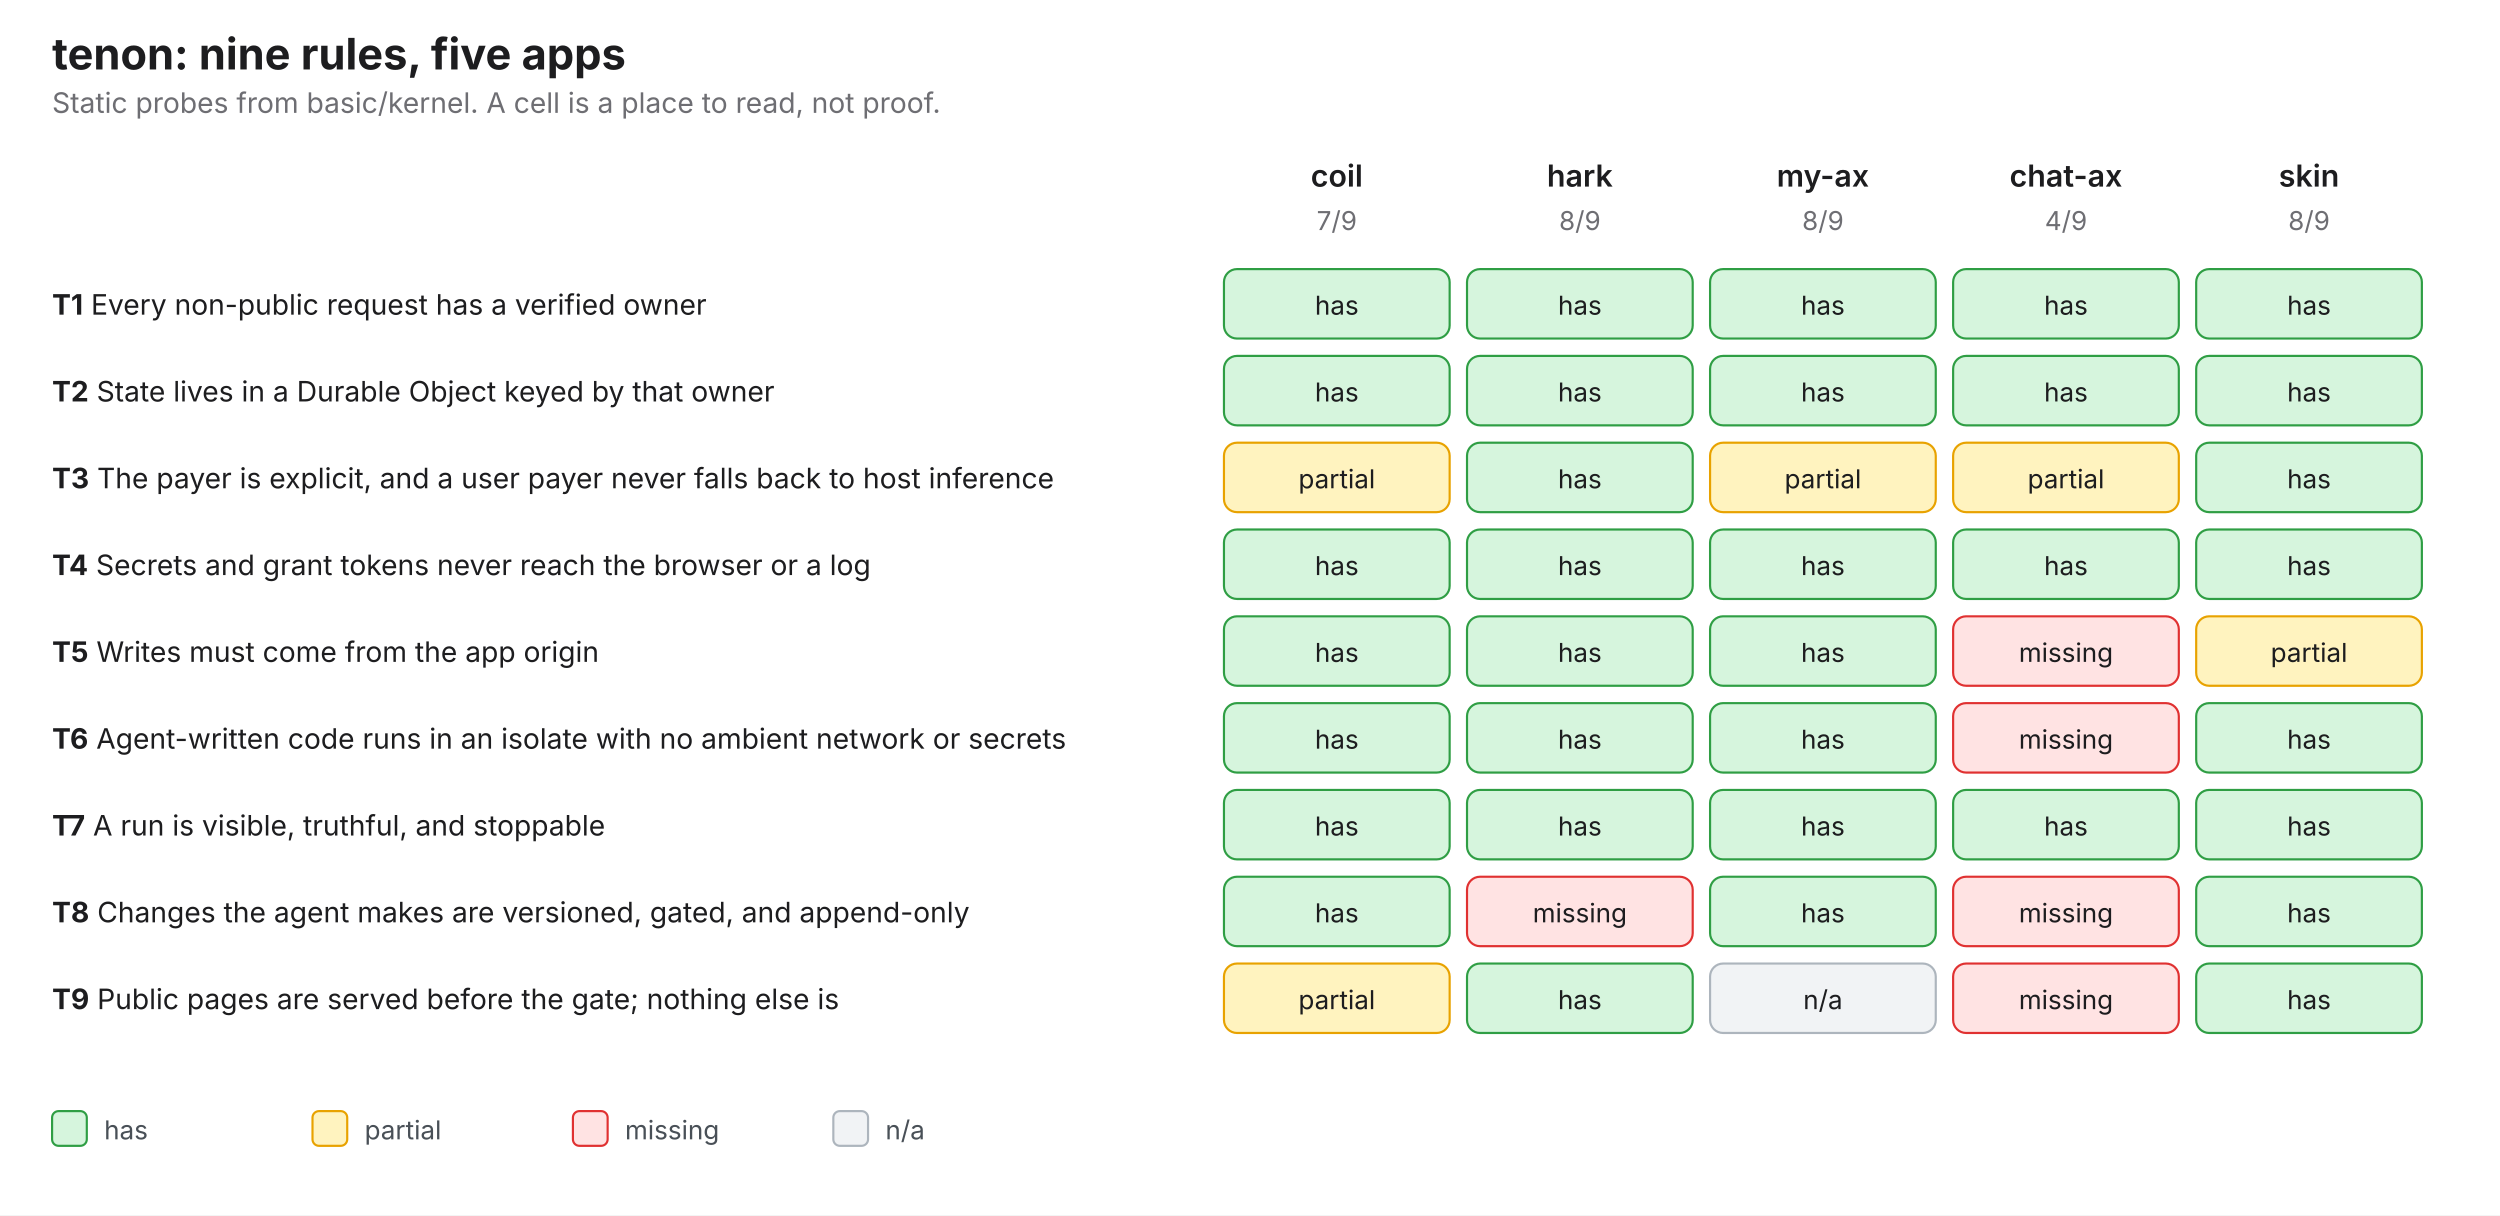
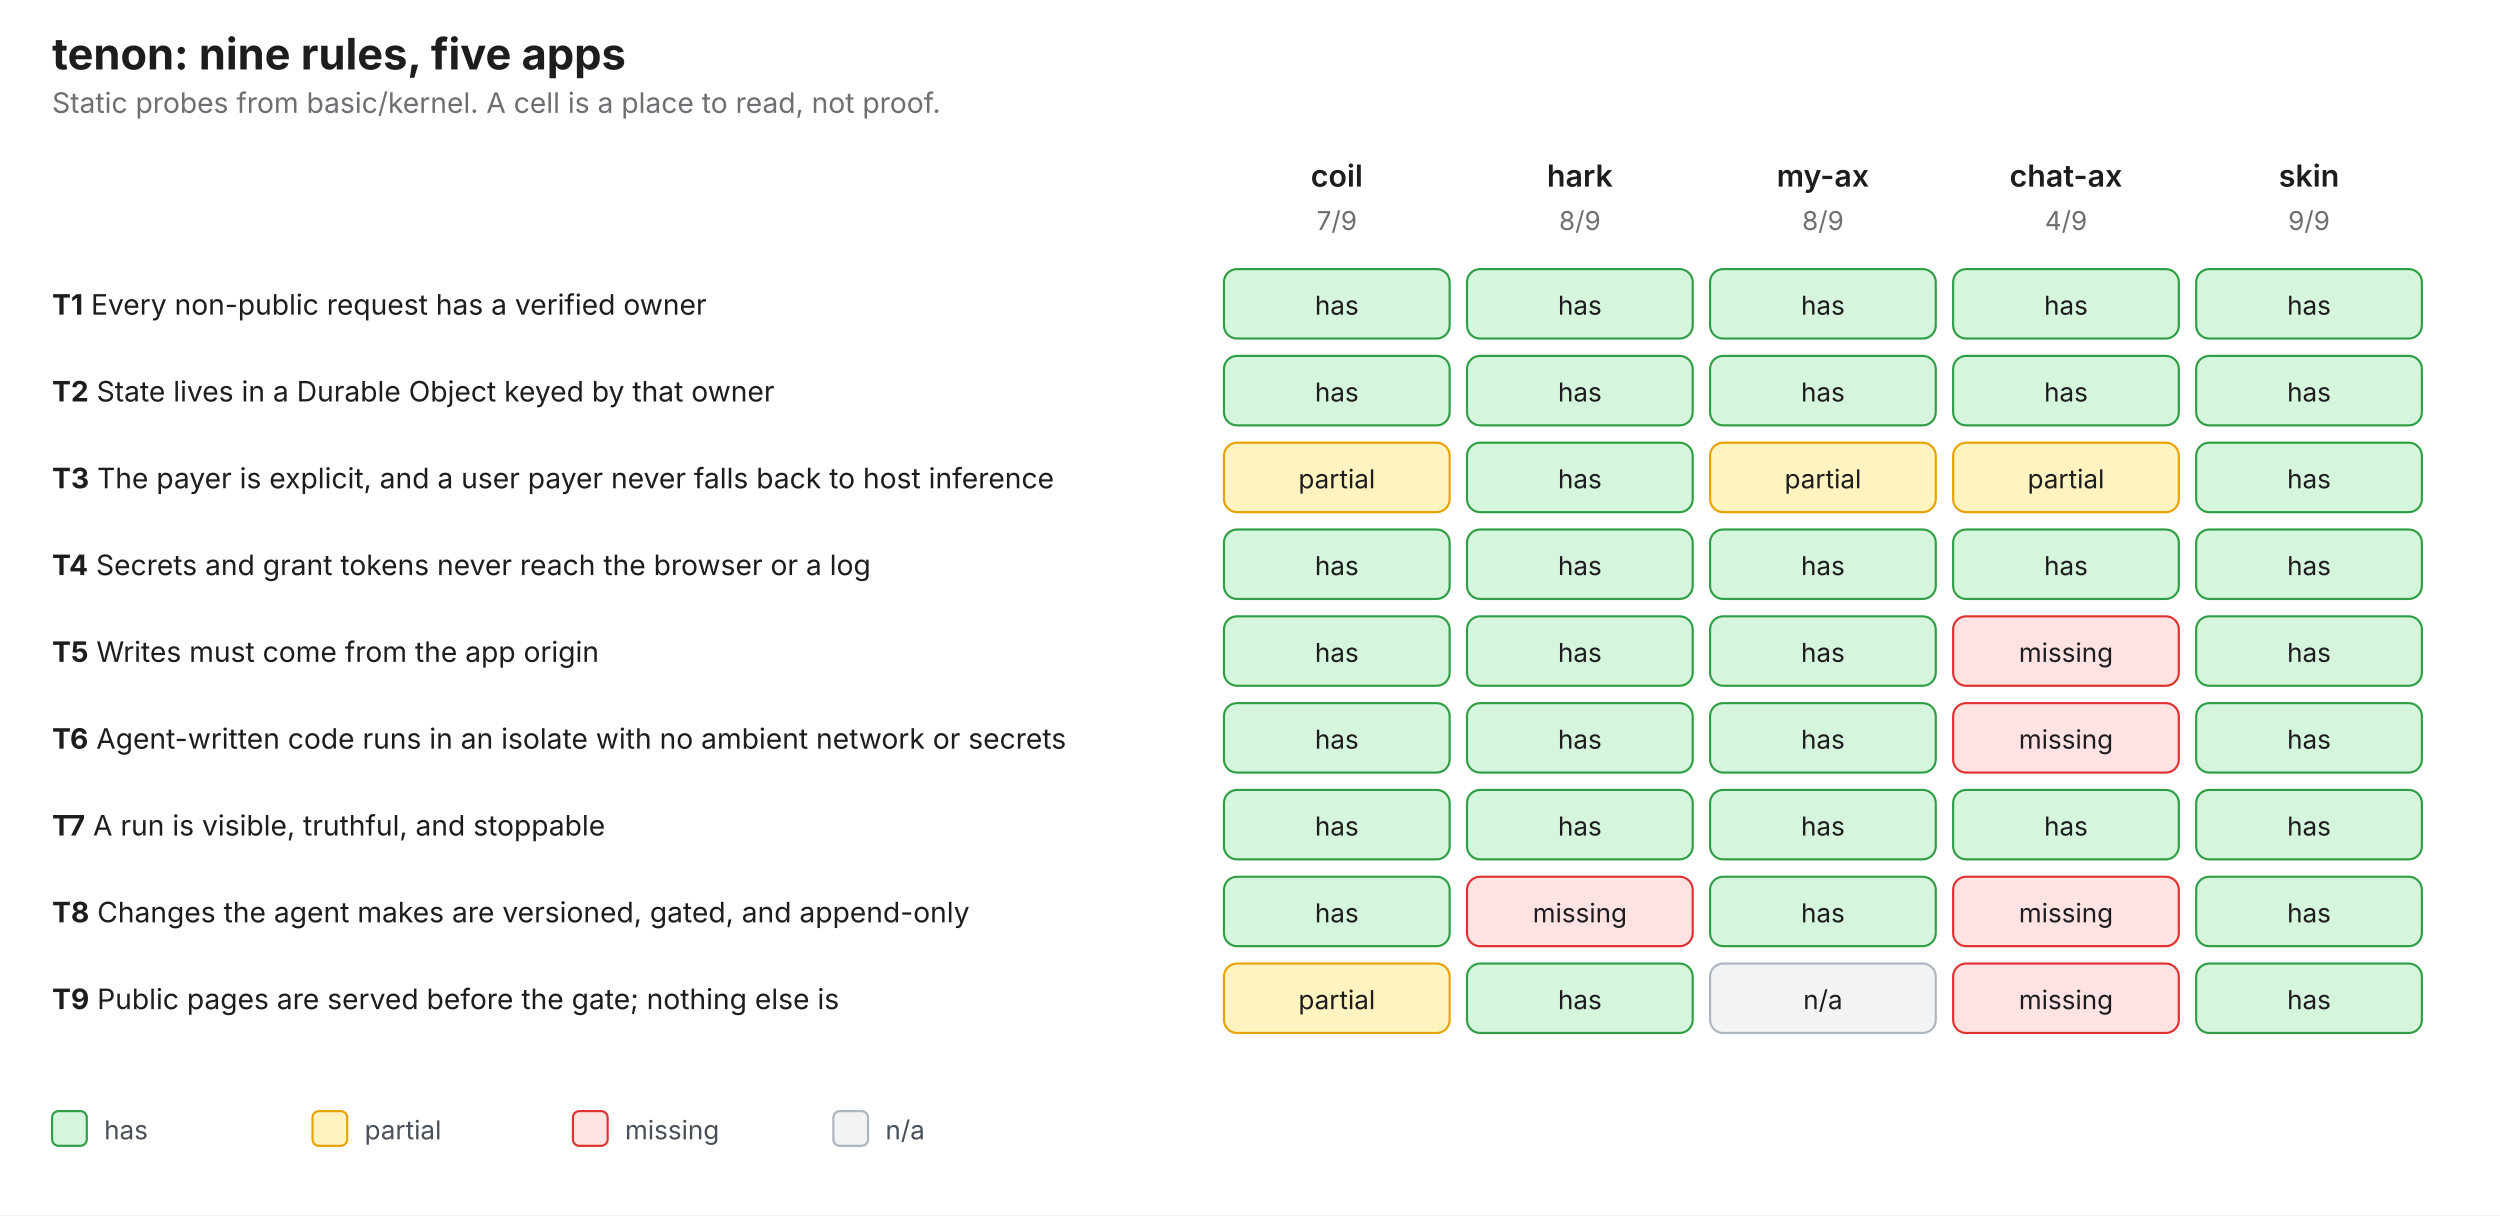
<svg xmlns="http://www.w3.org/2000/svg" width="1152" height="560" viewBox="0 0 1152 560" font-family="system-ui, -apple-system, sans-serif">
  <style>.title{font-size:20px;font-weight:700;fill:#1d1d1f}.sub{font-size:13px;fill:#6e6e73}.app{font-size:14px;font-weight:600;text-anchor:middle;fill:#1d1d1f}.score{font-size:12px;text-anchor:middle;fill:#6e6e73}.rule{font-size:13px;fill:#1d1d1f}.id{font-weight:700}.verdict{font-size:12px;text-anchor:middle;fill:#1d1d1f}.legend{font-size:12px;fill:#495057}</style>
  <rect width="100%" height="100%" fill="#ffffff" />
  <text x="24" y="32" class="title">tenon: nine rules, five apps</text>
  <text x="24" y="52" class="sub">Static probes from basic/kernel. A cell is a place to read, not proof.</text>
  <text x="616" y="86" class="app">coil</text>
  <text x="616" y="106" class="score">7/9</text>
  <text x="728" y="86" class="app">hark</text>
  <text x="728" y="106" class="score">8/9</text>
  <text x="840" y="86" class="app">my-ax</text>
  <text x="840" y="106" class="score">8/9</text>
  <text x="952" y="86" class="app">chat-ax</text>
  <text x="952" y="106" class="score">4/9</text>
  <text x="1064" y="86" class="app">skin</text>
-   <text x="1064" y="106" class="score">8/9</text>
+   <text x="1064" y="106" class="score">9/9</text>
  <text x="24" y="145" class="rule">
    <tspan class="id">T1</tspan> Every non-public request has a verified owner</text>
  <g class="cell" data-app="coil" data-id="T1" data-verdict="has">
    <rect x="564" y="124" width="104" height="32" rx="6" fill="#d6f5dd" stroke="#2f9e44" />
    <text x="616" y="145" class="verdict">has</text>
  </g>
  <g class="cell" data-app="hark" data-id="T1" data-verdict="has">
    <rect x="676" y="124" width="104" height="32" rx="6" fill="#d6f5dd" stroke="#2f9e44" />
    <text x="728" y="145" class="verdict">has</text>
  </g>
  <g class="cell" data-app="my-ax" data-id="T1" data-verdict="has">
    <rect x="788" y="124" width="104" height="32" rx="6" fill="#d6f5dd" stroke="#2f9e44" />
    <text x="840" y="145" class="verdict">has</text>
  </g>
  <g class="cell" data-app="chat-ax" data-id="T1" data-verdict="has">
    <rect x="900" y="124" width="104" height="32" rx="6" fill="#d6f5dd" stroke="#2f9e44" />
    <text x="952" y="145" class="verdict">has</text>
  </g>
  <g class="cell" data-app="skin" data-id="T1" data-verdict="has">
    <rect x="1012" y="124" width="104" height="32" rx="6" fill="#d6f5dd" stroke="#2f9e44" />
    <text x="1064" y="145" class="verdict">has</text>
  </g>
  <text x="24" y="185" class="rule">
    <tspan class="id">T2</tspan> State lives in a Durable Object keyed by that owner</text>
  <g class="cell" data-app="coil" data-id="T2" data-verdict="has">
    <rect x="564" y="164" width="104" height="32" rx="6" fill="#d6f5dd" stroke="#2f9e44" />
    <text x="616" y="185" class="verdict">has</text>
  </g>
  <g class="cell" data-app="hark" data-id="T2" data-verdict="has">
    <rect x="676" y="164" width="104" height="32" rx="6" fill="#d6f5dd" stroke="#2f9e44" />
    <text x="728" y="185" class="verdict">has</text>
  </g>
  <g class="cell" data-app="my-ax" data-id="T2" data-verdict="has">
    <rect x="788" y="164" width="104" height="32" rx="6" fill="#d6f5dd" stroke="#2f9e44" />
    <text x="840" y="185" class="verdict">has</text>
  </g>
  <g class="cell" data-app="chat-ax" data-id="T2" data-verdict="has">
    <rect x="900" y="164" width="104" height="32" rx="6" fill="#d6f5dd" stroke="#2f9e44" />
    <text x="952" y="185" class="verdict">has</text>
  </g>
  <g class="cell" data-app="skin" data-id="T2" data-verdict="has">
    <rect x="1012" y="164" width="104" height="32" rx="6" fill="#d6f5dd" stroke="#2f9e44" />
    <text x="1064" y="185" class="verdict">has</text>
  </g>
  <text x="24" y="225" class="rule">
    <tspan class="id">T3</tspan> The payer is explicit, and a user payer never falls back to host inference</text>
  <g class="cell" data-app="coil" data-id="T3" data-verdict="partial">
    <rect x="564" y="204" width="104" height="32" rx="6" fill="#fff3bf" stroke="#e8a200" />
    <text x="616" y="225" class="verdict">partial</text>
  </g>
  <g class="cell" data-app="hark" data-id="T3" data-verdict="has">
    <rect x="676" y="204" width="104" height="32" rx="6" fill="#d6f5dd" stroke="#2f9e44" />
    <text x="728" y="225" class="verdict">has</text>
  </g>
  <g class="cell" data-app="my-ax" data-id="T3" data-verdict="partial">
    <rect x="788" y="204" width="104" height="32" rx="6" fill="#fff3bf" stroke="#e8a200" />
    <text x="840" y="225" class="verdict">partial</text>
  </g>
  <g class="cell" data-app="chat-ax" data-id="T3" data-verdict="partial">
    <rect x="900" y="204" width="104" height="32" rx="6" fill="#fff3bf" stroke="#e8a200" />
    <text x="952" y="225" class="verdict">partial</text>
  </g>
  <g class="cell" data-app="skin" data-id="T3" data-verdict="has">
    <rect x="1012" y="204" width="104" height="32" rx="6" fill="#d6f5dd" stroke="#2f9e44" />
    <text x="1064" y="225" class="verdict">has</text>
  </g>
  <text x="24" y="265" class="rule">
    <tspan class="id">T4</tspan> Secrets and grant tokens never reach the browser or a log</text>
  <g class="cell" data-app="coil" data-id="T4" data-verdict="has">
    <rect x="564" y="244" width="104" height="32" rx="6" fill="#d6f5dd" stroke="#2f9e44" />
    <text x="616" y="265" class="verdict">has</text>
  </g>
  <g class="cell" data-app="hark" data-id="T4" data-verdict="has">
    <rect x="676" y="244" width="104" height="32" rx="6" fill="#d6f5dd" stroke="#2f9e44" />
    <text x="728" y="265" class="verdict">has</text>
  </g>
  <g class="cell" data-app="my-ax" data-id="T4" data-verdict="has">
    <rect x="788" y="244" width="104" height="32" rx="6" fill="#d6f5dd" stroke="#2f9e44" />
    <text x="840" y="265" class="verdict">has</text>
  </g>
  <g class="cell" data-app="chat-ax" data-id="T4" data-verdict="has">
    <rect x="900" y="244" width="104" height="32" rx="6" fill="#d6f5dd" stroke="#2f9e44" />
    <text x="952" y="265" class="verdict">has</text>
  </g>
  <g class="cell" data-app="skin" data-id="T4" data-verdict="has">
    <rect x="1012" y="244" width="104" height="32" rx="6" fill="#d6f5dd" stroke="#2f9e44" />
    <text x="1064" y="265" class="verdict">has</text>
  </g>
  <text x="24" y="305" class="rule">
    <tspan class="id">T5</tspan> Writes must come from the app origin</text>
  <g class="cell" data-app="coil" data-id="T5" data-verdict="has">
    <rect x="564" y="284" width="104" height="32" rx="6" fill="#d6f5dd" stroke="#2f9e44" />
    <text x="616" y="305" class="verdict">has</text>
  </g>
  <g class="cell" data-app="hark" data-id="T5" data-verdict="has">
    <rect x="676" y="284" width="104" height="32" rx="6" fill="#d6f5dd" stroke="#2f9e44" />
    <text x="728" y="305" class="verdict">has</text>
  </g>
  <g class="cell" data-app="my-ax" data-id="T5" data-verdict="has">
    <rect x="788" y="284" width="104" height="32" rx="6" fill="#d6f5dd" stroke="#2f9e44" />
    <text x="840" y="305" class="verdict">has</text>
  </g>
  <g class="cell" data-app="chat-ax" data-id="T5" data-verdict="missing">
    <rect x="900" y="284" width="104" height="32" rx="6" fill="#ffe3e3" stroke="#e03131" />
    <text x="952" y="305" class="verdict">missing</text>
  </g>
-   <g class="cell" data-app="skin" data-id="T5" data-verdict="partial">
-     <rect x="1012" y="284" width="104" height="32" rx="6" fill="#fff3bf" stroke="#e8a200" />
-     <text x="1064" y="305" class="verdict">partial</text>
+   <g class="cell" data-app="skin" data-id="T5" data-verdict="has">
+     <rect x="1012" y="284" width="104" height="32" rx="6" fill="#d6f5dd" stroke="#2f9e44" />
+     <text x="1064" y="305" class="verdict">has</text>
  </g>
  <text x="24" y="345" class="rule">
    <tspan class="id">T6</tspan> Agent-written code runs in an isolate with no ambient network or secrets</text>
  <g class="cell" data-app="coil" data-id="T6" data-verdict="has">
    <rect x="564" y="324" width="104" height="32" rx="6" fill="#d6f5dd" stroke="#2f9e44" />
    <text x="616" y="345" class="verdict">has</text>
  </g>
  <g class="cell" data-app="hark" data-id="T6" data-verdict="has">
    <rect x="676" y="324" width="104" height="32" rx="6" fill="#d6f5dd" stroke="#2f9e44" />
    <text x="728" y="345" class="verdict">has</text>
  </g>
  <g class="cell" data-app="my-ax" data-id="T6" data-verdict="has">
    <rect x="788" y="324" width="104" height="32" rx="6" fill="#d6f5dd" stroke="#2f9e44" />
    <text x="840" y="345" class="verdict">has</text>
  </g>
  <g class="cell" data-app="chat-ax" data-id="T6" data-verdict="missing">
    <rect x="900" y="324" width="104" height="32" rx="6" fill="#ffe3e3" stroke="#e03131" />
    <text x="952" y="345" class="verdict">missing</text>
  </g>
  <g class="cell" data-app="skin" data-id="T6" data-verdict="has">
    <rect x="1012" y="324" width="104" height="32" rx="6" fill="#d6f5dd" stroke="#2f9e44" />
    <text x="1064" y="345" class="verdict">has</text>
  </g>
  <text x="24" y="385" class="rule">
    <tspan class="id">T7</tspan> A run is visible, truthful, and stoppable</text>
  <g class="cell" data-app="coil" data-id="T7" data-verdict="has">
    <rect x="564" y="364" width="104" height="32" rx="6" fill="#d6f5dd" stroke="#2f9e44" />
    <text x="616" y="385" class="verdict">has</text>
  </g>
  <g class="cell" data-app="hark" data-id="T7" data-verdict="has">
    <rect x="676" y="364" width="104" height="32" rx="6" fill="#d6f5dd" stroke="#2f9e44" />
    <text x="728" y="385" class="verdict">has</text>
  </g>
  <g class="cell" data-app="my-ax" data-id="T7" data-verdict="has">
    <rect x="788" y="364" width="104" height="32" rx="6" fill="#d6f5dd" stroke="#2f9e44" />
    <text x="840" y="385" class="verdict">has</text>
  </g>
  <g class="cell" data-app="chat-ax" data-id="T7" data-verdict="has">
    <rect x="900" y="364" width="104" height="32" rx="6" fill="#d6f5dd" stroke="#2f9e44" />
    <text x="952" y="385" class="verdict">has</text>
  </g>
  <g class="cell" data-app="skin" data-id="T7" data-verdict="has">
    <rect x="1012" y="364" width="104" height="32" rx="6" fill="#d6f5dd" stroke="#2f9e44" />
    <text x="1064" y="385" class="verdict">has</text>
  </g>
  <text x="24" y="425" class="rule">
    <tspan class="id">T8</tspan> Changes the agent makes are versioned, gated, and append-only</text>
  <g class="cell" data-app="coil" data-id="T8" data-verdict="has">
    <rect x="564" y="404" width="104" height="32" rx="6" fill="#d6f5dd" stroke="#2f9e44" />
    <text x="616" y="425" class="verdict">has</text>
  </g>
  <g class="cell" data-app="hark" data-id="T8" data-verdict="missing">
    <rect x="676" y="404" width="104" height="32" rx="6" fill="#ffe3e3" stroke="#e03131" />
    <text x="728" y="425" class="verdict">missing</text>
  </g>
  <g class="cell" data-app="my-ax" data-id="T8" data-verdict="has">
    <rect x="788" y="404" width="104" height="32" rx="6" fill="#d6f5dd" stroke="#2f9e44" />
    <text x="840" y="425" class="verdict">has</text>
  </g>
  <g class="cell" data-app="chat-ax" data-id="T8" data-verdict="missing">
    <rect x="900" y="404" width="104" height="32" rx="6" fill="#ffe3e3" stroke="#e03131" />
    <text x="952" y="425" class="verdict">missing</text>
  </g>
  <g class="cell" data-app="skin" data-id="T8" data-verdict="has">
    <rect x="1012" y="404" width="104" height="32" rx="6" fill="#d6f5dd" stroke="#2f9e44" />
    <text x="1064" y="425" class="verdict">has</text>
  </g>
  <text x="24" y="465" class="rule">
    <tspan class="id">T9</tspan> Public pages are served before the gate; nothing else is</text>
  <g class="cell" data-app="coil" data-id="T9" data-verdict="partial">
    <rect x="564" y="444" width="104" height="32" rx="6" fill="#fff3bf" stroke="#e8a200" />
    <text x="616" y="465" class="verdict">partial</text>
  </g>
  <g class="cell" data-app="hark" data-id="T9" data-verdict="has">
    <rect x="676" y="444" width="104" height="32" rx="6" fill="#d6f5dd" stroke="#2f9e44" />
    <text x="728" y="465" class="verdict">has</text>
  </g>
  <g class="cell" data-app="my-ax" data-id="T9" data-verdict="n/a">
    <rect x="788" y="444" width="104" height="32" rx="6" fill="#f1f3f5" stroke="#adb5bd" />
    <text x="840" y="465" class="verdict">n/a</text>
  </g>
  <g class="cell" data-app="chat-ax" data-id="T9" data-verdict="missing">
    <rect x="900" y="444" width="104" height="32" rx="6" fill="#ffe3e3" stroke="#e03131" />
    <text x="952" y="465" class="verdict">missing</text>
  </g>
  <g class="cell" data-app="skin" data-id="T9" data-verdict="has">
    <rect x="1012" y="444" width="104" height="32" rx="6" fill="#d6f5dd" stroke="#2f9e44" />
    <text x="1064" y="465" class="verdict">has</text>
  </g>
  <rect x="24" y="512" width="16" height="16" rx="3" fill="#d6f5dd" stroke="#2f9e44" />
  <text x="48" y="525" class="legend">has</text>
  <rect x="144" y="512" width="16" height="16" rx="3" fill="#fff3bf" stroke="#e8a200" />
  <text x="168" y="525" class="legend">partial</text>
  <rect x="264" y="512" width="16" height="16" rx="3" fill="#ffe3e3" stroke="#e03131" />
  <text x="288" y="525" class="legend">missing</text>
  <rect x="384" y="512" width="16" height="16" rx="3" fill="#f1f3f5" stroke="#adb5bd" />
  <text x="408" y="525" class="legend">n/a</text>
</svg>
